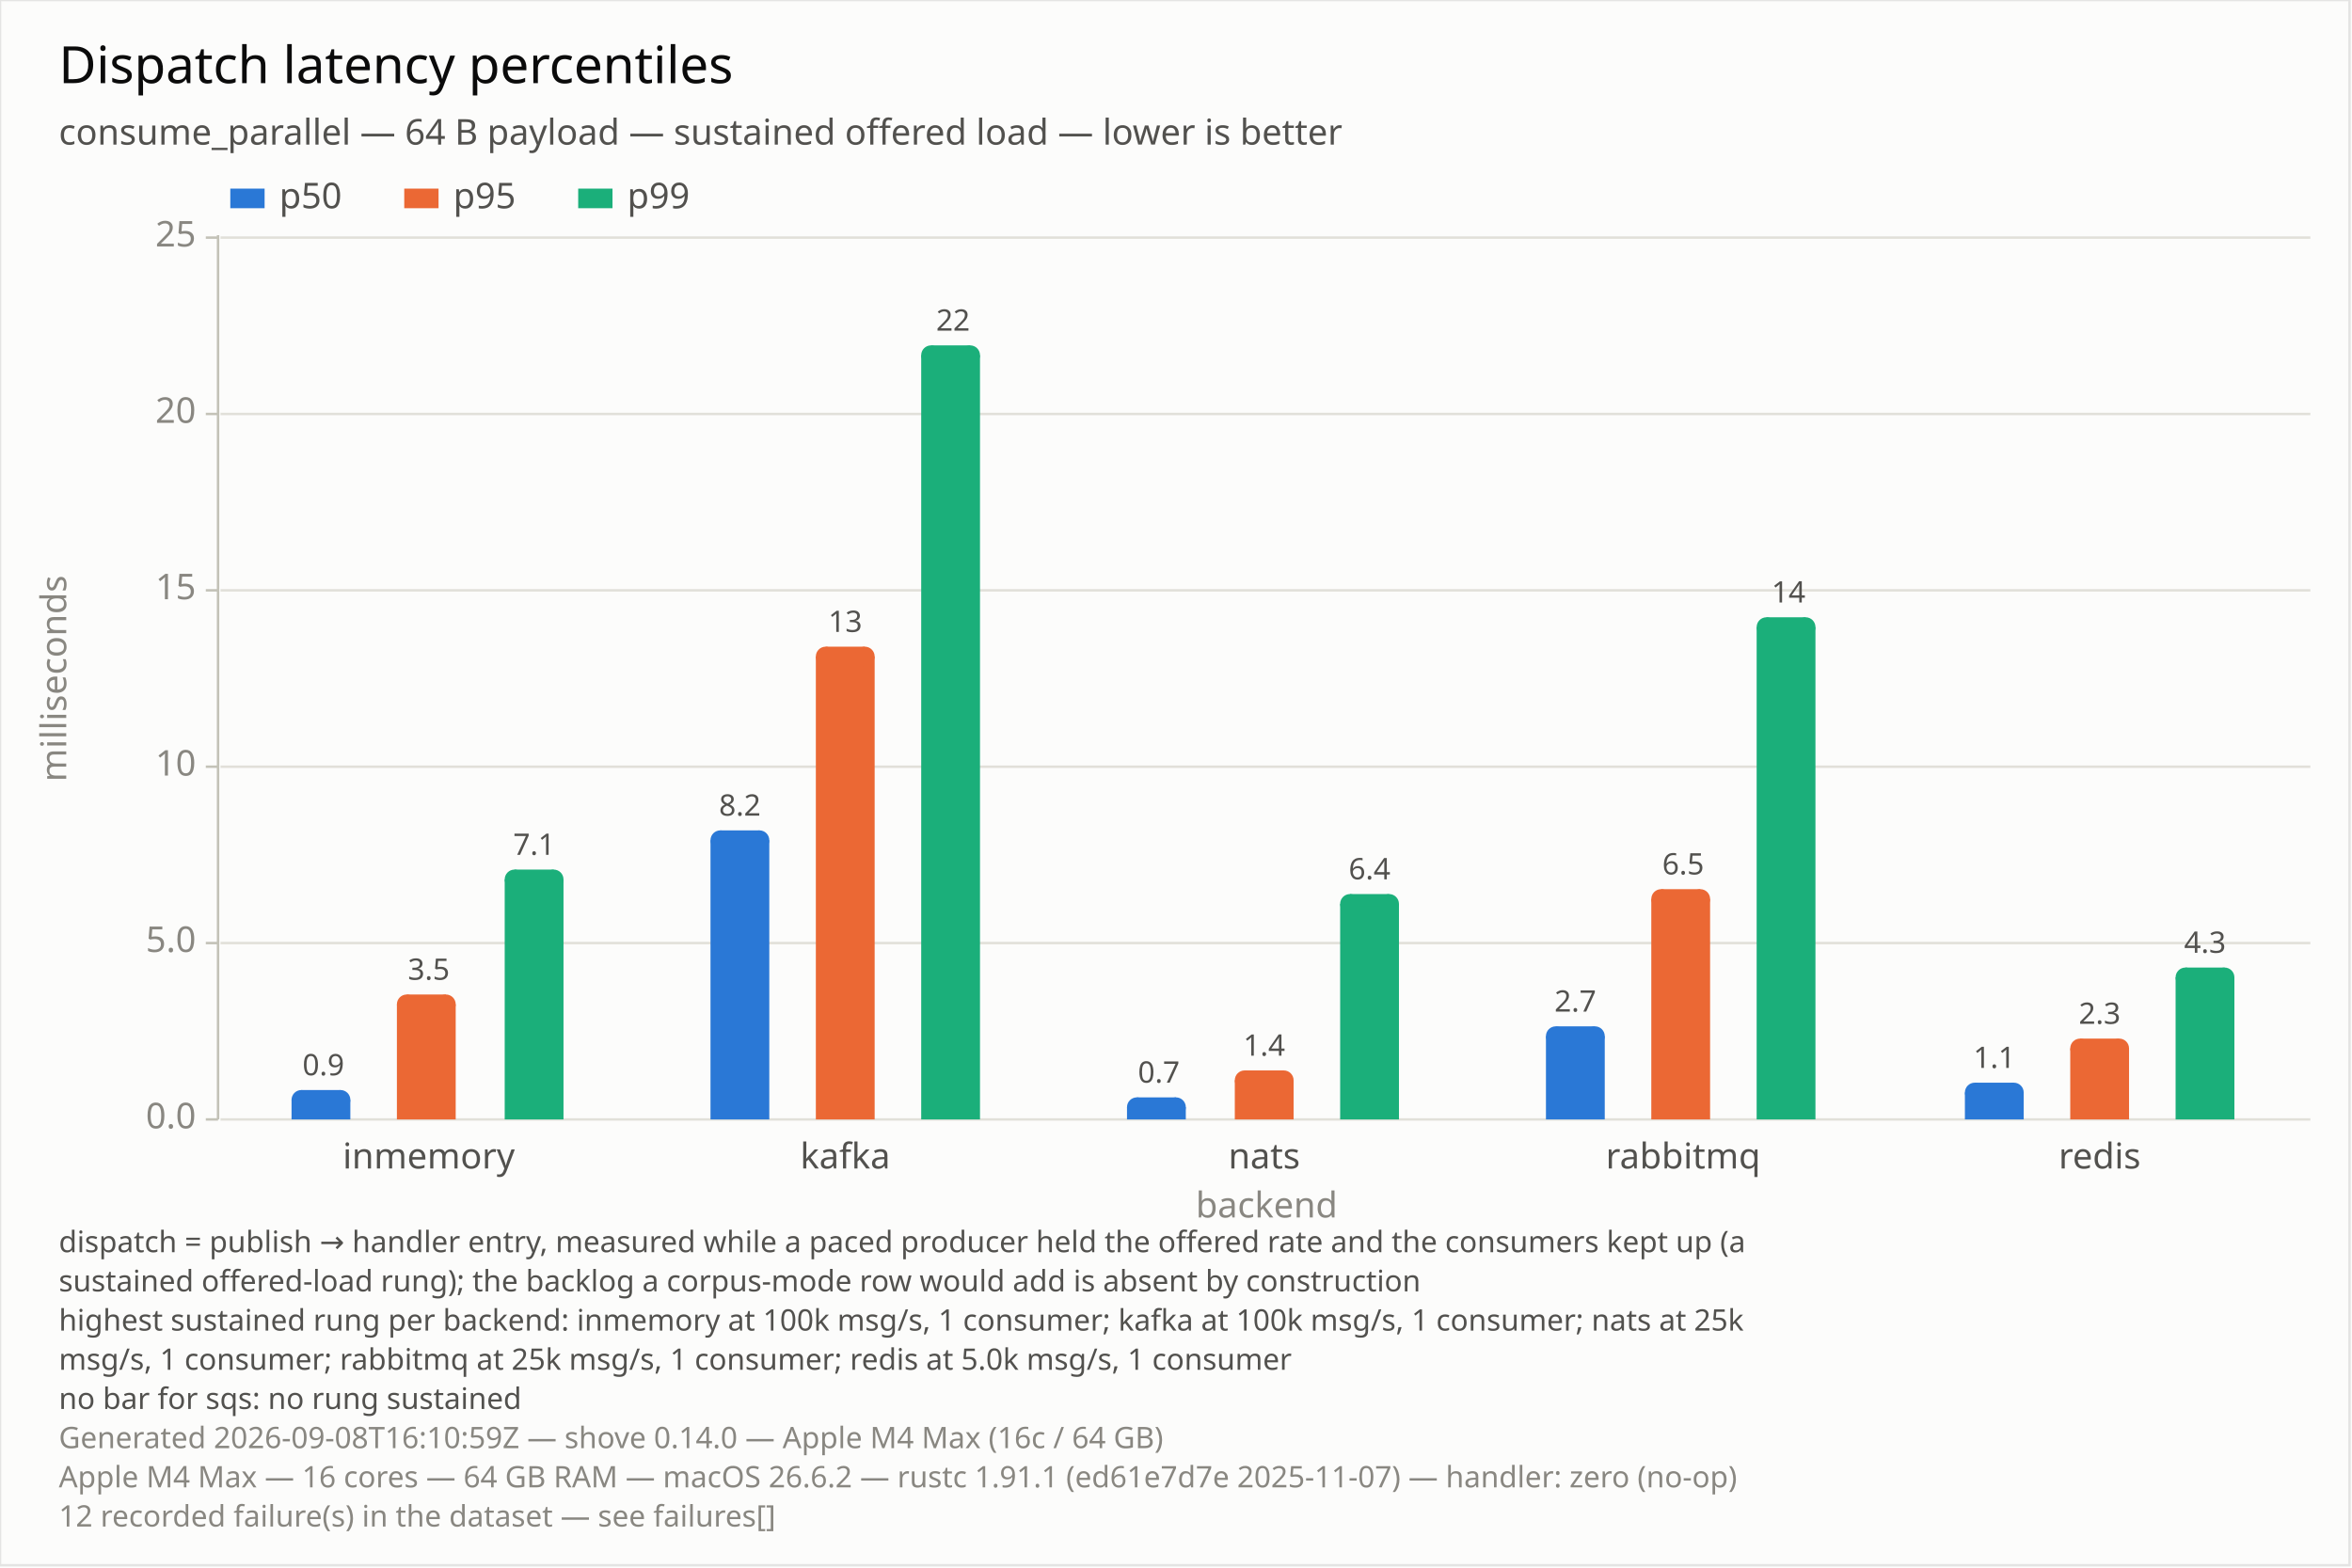
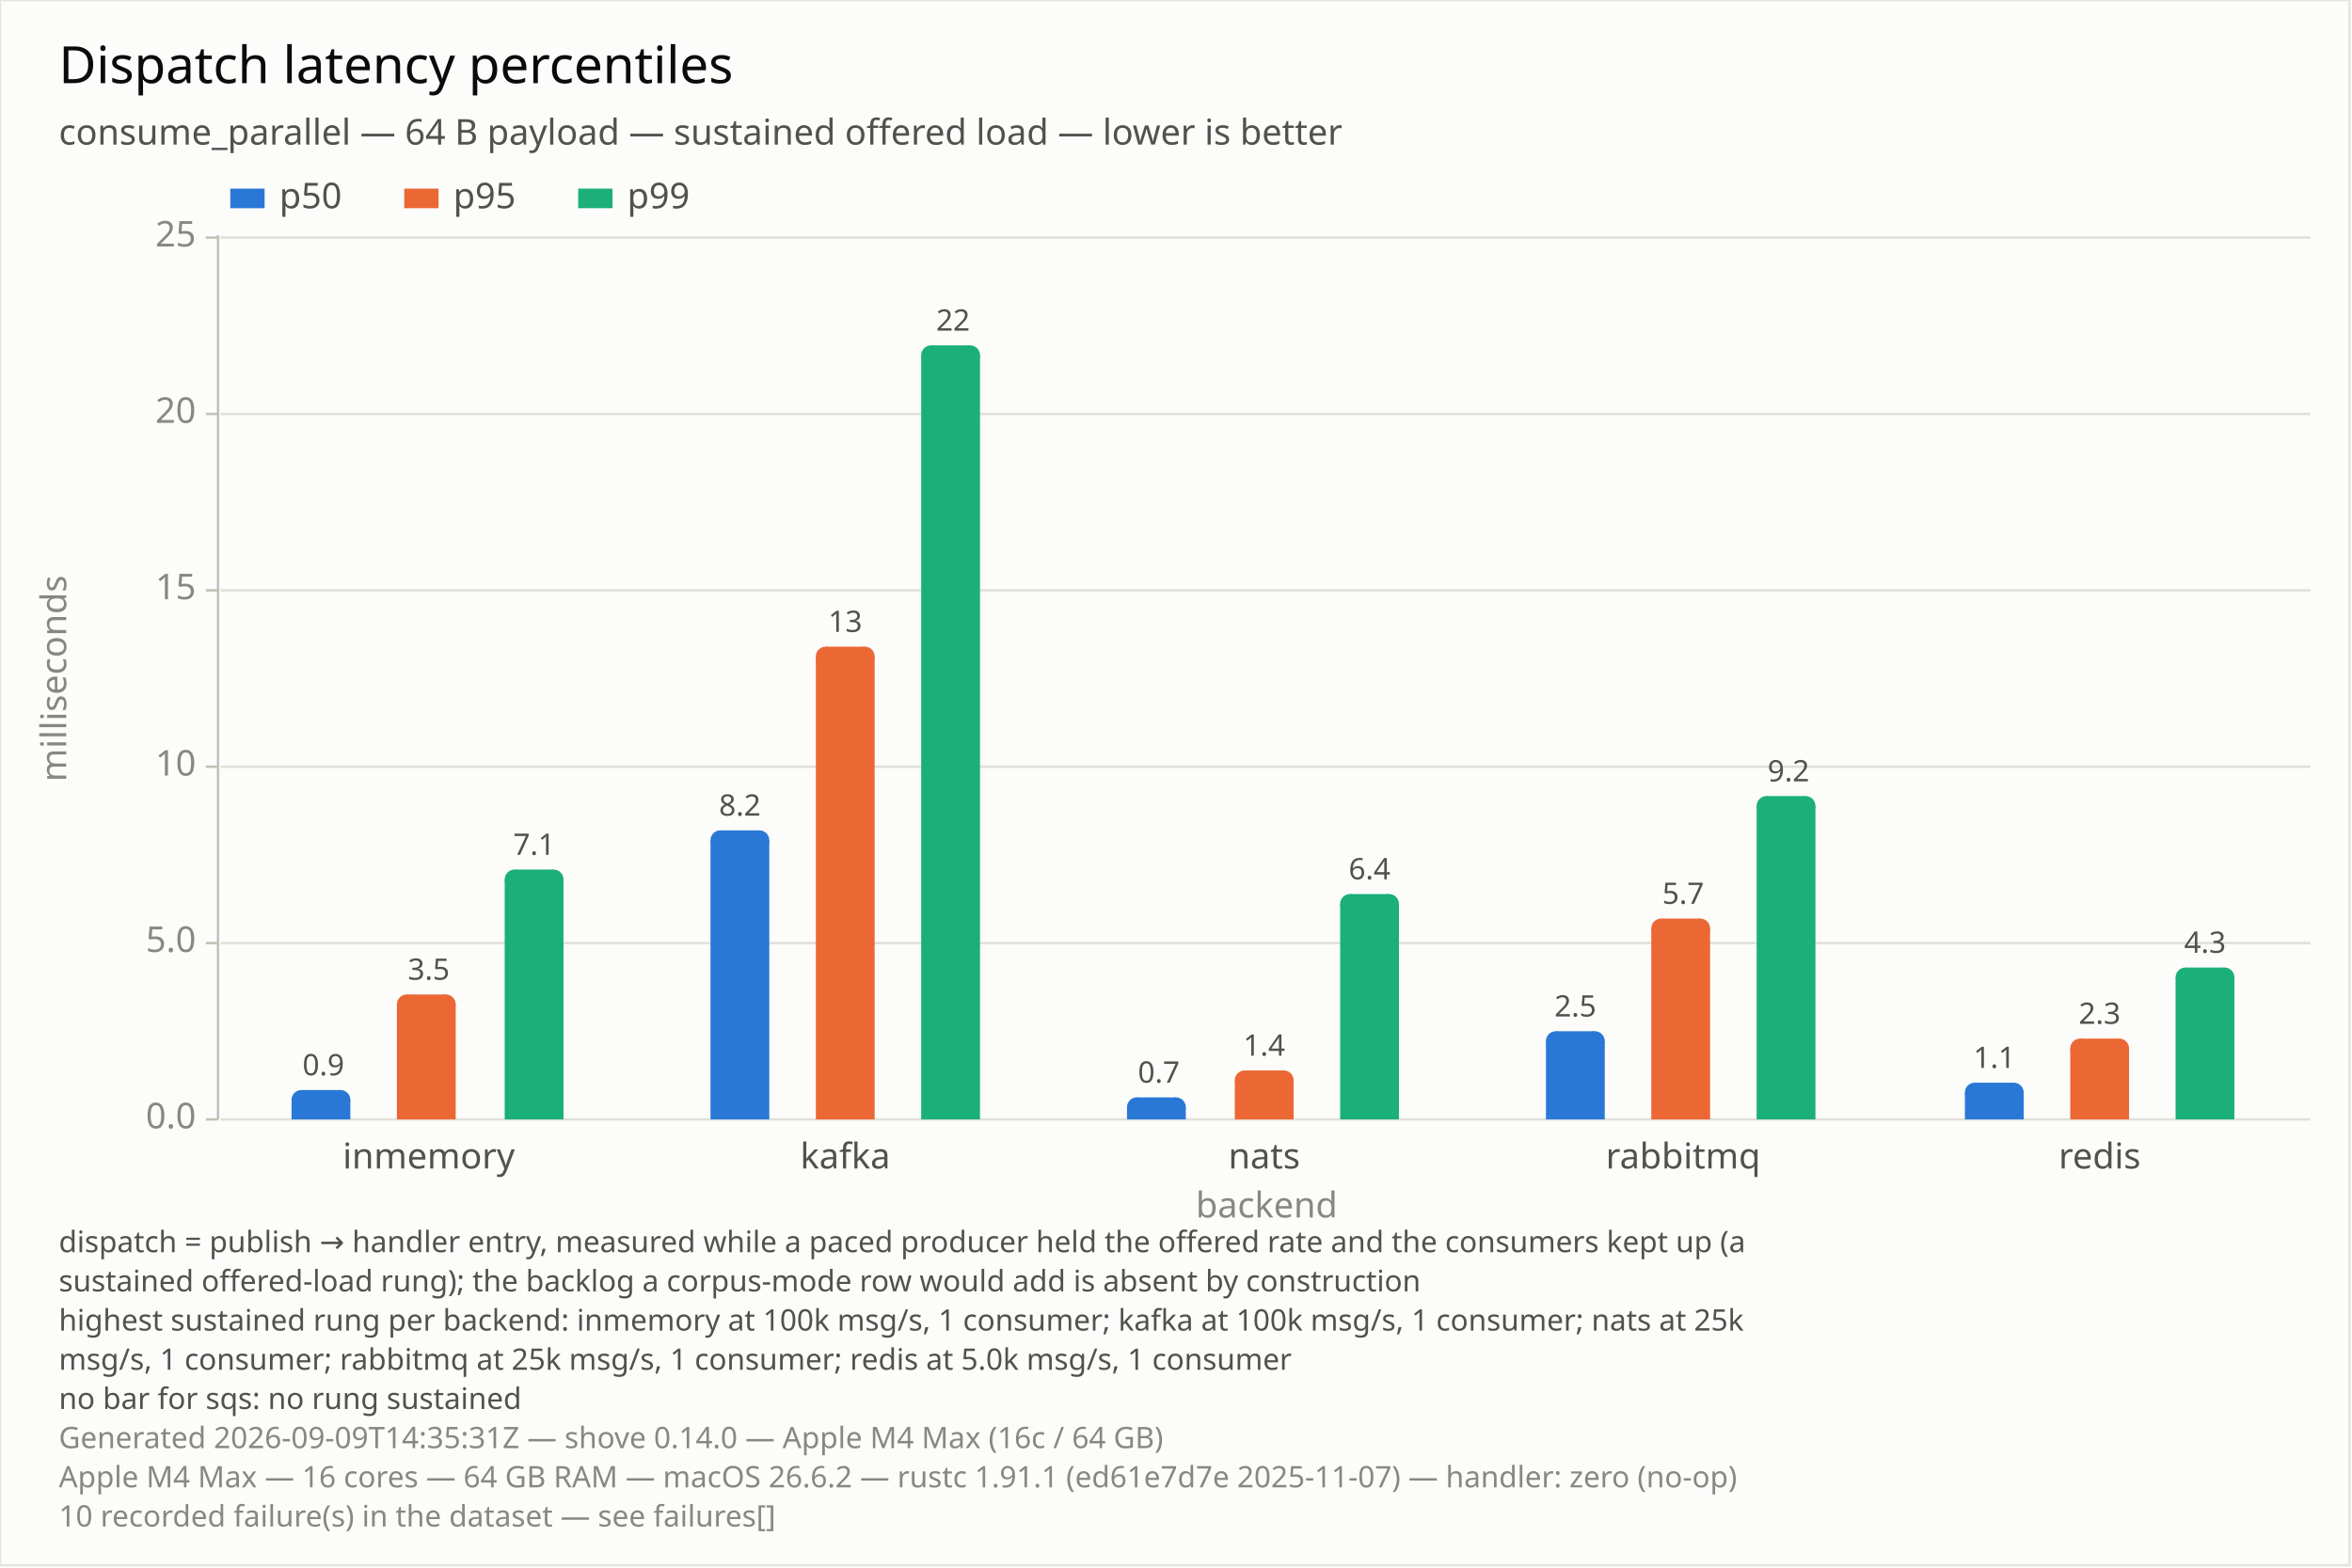
<svg xmlns="http://www.w3.org/2000/svg" width="960" height="640" viewBox="0 0 960 640">
  <rect x="0" y="0" width="960" height="640" opacity="1" fill="#FCFCFB" stroke="none" />
  <rect x="0" y="0" width="959" height="639" opacity="0.1" fill="none" stroke="#0B0B0B" />
  <text x="24" y="18" dy="0.76em" text-anchor="start" font-family="sans-serif" font-size="20.968" opacity="1" fill="#0B0B0B">
Dispatch latency percentiles
</text>
  <text x="24" y="48" dy="0.76em" text-anchor="start" font-family="sans-serif" font-size="14.516" opacity="1" fill="#52514E">
consume_parallel — 64 B payload — sustained offered load — lower is better
</text>
  <text x="24" y="502" dy="0.76em" text-anchor="start" font-family="sans-serif" font-size="12.097" opacity="1" fill="#52514E">
dispatch = publish → handler entry, measured while a paced producer held the offered rate and the consumers kept up (a
</text>
  <text x="24" y="518" dy="0.76em" text-anchor="start" font-family="sans-serif" font-size="12.097" opacity="1" fill="#52514E">
sustained offered-load rung); the backlog a corpus-mode row would add is absent by construction
</text>
  <text x="24" y="534" dy="0.76em" text-anchor="start" font-family="sans-serif" font-size="12.097" opacity="1" fill="#52514E">
highest sustained rung per backend: inmemory at 100k msg/s, 1 consumer; kafka at 100k msg/s, 1 consumer; nats at 25k
</text>
  <text x="24" y="550" dy="0.76em" text-anchor="start" font-family="sans-serif" font-size="12.097" opacity="1" fill="#52514E">
msg/s, 1 consumer; rabbitmq at 25k msg/s, 1 consumer; redis at 5.0k msg/s, 1 consumer
</text>
  <text x="24" y="566" dy="0.76em" text-anchor="start" font-family="sans-serif" font-size="12.097" opacity="1" fill="#52514E">
no bar for sqs: no rung sustained
</text>
  <text x="24" y="582" dy="0.76em" text-anchor="start" font-family="sans-serif" font-size="12.097" opacity="1" fill="#898781">
- Generated 2026-09-08T16:10:59Z — shove 0.14.0 — Apple M4 Max (16c / 64 GB)
+ Generated 2026-09-09T14:35:31Z — shove 0.14.0 — Apple M4 Max (16c / 64 GB)
</text>
  <text x="24" y="598" dy="0.76em" text-anchor="start" font-family="sans-serif" font-size="12.097" opacity="1" fill="#898781">
Apple M4 Max — 16 cores — 64 GB RAM — macOS 26.6.2 — rustc 1.91.1 (ed61e7d7e 2025-11-07) — handler: zero (no-op)
</text>
  <text x="24" y="614" dy="0.76em" text-anchor="start" font-family="sans-serif" font-size="12.097" opacity="1" fill="#898781">
- 12 recorded failure(s) in the dataset — see failures[]
+ 10 recorded failure(s) in the dataset — see failures[]
</text>
  <text x="16" y="277" dy="0.76em" text-anchor="middle" font-family="sans-serif" font-size="14.516" opacity="1" fill="#898781" transform="rotate(270, 16, 277)">
milliseconds
</text>
  <line opacity="1" stroke="#E1E0D9" stroke-width="1" x1="90" y1="457" x2="943" y2="457" />
  <line opacity="1" stroke="#E1E0D9" stroke-width="1" x1="90" y1="385" x2="943" y2="385" />
  <line opacity="1" stroke="#E1E0D9" stroke-width="1" x1="90" y1="313" x2="943" y2="313" />
  <line opacity="1" stroke="#E1E0D9" stroke-width="1" x1="90" y1="241" x2="943" y2="241" />
  <line opacity="1" stroke="#E1E0D9" stroke-width="1" x1="90" y1="169" x2="943" y2="169" />
  <line opacity="1" stroke="#E1E0D9" stroke-width="1" x1="90" y1="97" x2="943" y2="97" />
  <polyline fill="none" opacity="1" stroke="#C3C2B7" stroke-width="1" points="89,96 89,457 " />
  <text x="80" y="457" dy="0.5ex" text-anchor="end" font-family="sans-serif" font-size="14.516" opacity="1" fill="#898781">
0.0
</text>
  <polyline fill="none" opacity="1" stroke="#C3C2B7" stroke-width="1" points="84,457 89,457 " />
  <text x="80" y="385" dy="0.5ex" text-anchor="end" font-family="sans-serif" font-size="14.516" opacity="1" fill="#898781">
5.0
</text>
  <polyline fill="none" opacity="1" stroke="#C3C2B7" stroke-width="1" points="84,385 89,385 " />
  <text x="80" y="313" dy="0.5ex" text-anchor="end" font-family="sans-serif" font-size="14.516" opacity="1" fill="#898781">
10
</text>
  <polyline fill="none" opacity="1" stroke="#C3C2B7" stroke-width="1" points="84,313 89,313 " />
  <text x="80" y="241" dy="0.5ex" text-anchor="end" font-family="sans-serif" font-size="14.516" opacity="1" fill="#898781">
15
</text>
  <polyline fill="none" opacity="1" stroke="#C3C2B7" stroke-width="1" points="84,241 89,241 " />
  <text x="80" y="169" dy="0.5ex" text-anchor="end" font-family="sans-serif" font-size="14.516" opacity="1" fill="#898781">
20
</text>
  <polyline fill="none" opacity="1" stroke="#C3C2B7" stroke-width="1" points="84,169 89,169 " />
  <text x="80" y="97" dy="0.5ex" text-anchor="end" font-family="sans-serif" font-size="14.516" opacity="1" fill="#898781">
25
</text>
  <polyline fill="none" opacity="1" stroke="#C3C2B7" stroke-width="1" points="84,97 89,97 " />
  <rect x="119" y="449" width="24" height="8" opacity="1" fill="#2A78D6" stroke="none" />
  <rect x="123" y="445" width="16" height="5" opacity="1" fill="#2A78D6" stroke="none" />
  <circle cx="123" cy="449" r="4" opacity="1" fill="#2A78D6" stroke="none" stroke-width="0" />
  <circle cx="139" cy="449" r="4" opacity="1" fill="#2A78D6" stroke="none" stroke-width="0" />
  <text x="132" y="442" dy="-0.5ex" text-anchor="middle" font-family="sans-serif" font-size="12.097" opacity="1" fill="#52514E">
0.9
</text>
  <rect x="162" y="410" width="24" height="47" opacity="1" fill="#EB6834" stroke="none" />
  <rect x="166" y="406" width="16" height="5" opacity="1" fill="#EB6834" stroke="none" />
  <circle cx="166" cy="410" r="4" opacity="1" fill="#EB6834" stroke="none" stroke-width="0" />
  <circle cx="182" cy="410" r="4" opacity="1" fill="#EB6834" stroke="none" stroke-width="0" />
  <text x="175" y="403" dy="-0.5ex" text-anchor="middle" font-family="sans-serif" font-size="12.097" opacity="1" fill="#52514E">
3.5
</text>
  <rect x="206" y="359" width="24" height="98" opacity="1" fill="#1BAF7A" stroke="none" />
  <rect x="210" y="355" width="16" height="5" opacity="1" fill="#1BAF7A" stroke="none" />
  <circle cx="210" cy="359" r="4" opacity="1" fill="#1BAF7A" stroke="none" stroke-width="0" />
  <circle cx="226" cy="359" r="4" opacity="1" fill="#1BAF7A" stroke="none" stroke-width="0" />
  <text x="218" y="352" dy="-0.5ex" text-anchor="middle" font-family="sans-serif" font-size="12.097" opacity="1" fill="#52514E">
7.1
</text>
  <rect x="290" y="343" width="24" height="114" opacity="1" fill="#2A78D6" stroke="none" />
  <rect x="294" y="339" width="16" height="5" opacity="1" fill="#2A78D6" stroke="none" />
  <circle cx="294" cy="343" r="4" opacity="1" fill="#2A78D6" stroke="none" stroke-width="0" />
  <circle cx="310" cy="343" r="4" opacity="1" fill="#2A78D6" stroke="none" stroke-width="0" />
  <text x="302" y="336" dy="-0.5ex" text-anchor="middle" font-family="sans-serif" font-size="12.097" opacity="1" fill="#52514E">
8.2
</text>
  <rect x="333" y="268" width="24" height="189" opacity="1" fill="#EB6834" stroke="none" />
  <rect x="337" y="264" width="16" height="5" opacity="1" fill="#EB6834" stroke="none" />
  <circle cx="337" cy="268" r="4" opacity="1" fill="#EB6834" stroke="none" stroke-width="0" />
  <circle cx="353" cy="268" r="4" opacity="1" fill="#EB6834" stroke="none" stroke-width="0" />
  <text x="345" y="261" dy="-0.5ex" text-anchor="middle" font-family="sans-serif" font-size="12.097" opacity="1" fill="#52514E">
13
</text>
  <rect x="376" y="145" width="24" height="312" opacity="1" fill="#1BAF7A" stroke="none" />
  <rect x="380" y="141" width="16" height="5" opacity="1" fill="#1BAF7A" stroke="none" />
  <circle cx="380" cy="145" r="4" opacity="1" fill="#1BAF7A" stroke="none" stroke-width="0" />
  <circle cx="396" cy="145" r="4" opacity="1" fill="#1BAF7A" stroke="none" stroke-width="0" />
  <text x="389" y="138" dy="-0.5ex" text-anchor="middle" font-family="sans-serif" font-size="12.097" opacity="1" fill="#52514E">
22
</text>
  <rect x="460" y="452" width="24" height="5" opacity="1" fill="#2A78D6" stroke="none" />
  <rect x="464" y="448" width="16" height="5" opacity="1" fill="#2A78D6" stroke="none" />
  <circle cx="464" cy="452" r="4" opacity="1" fill="#2A78D6" stroke="none" stroke-width="0" />
  <circle cx="480" cy="452" r="4" opacity="1" fill="#2A78D6" stroke="none" stroke-width="0" />
  <text x="473" y="445" dy="-0.5ex" text-anchor="middle" font-family="sans-serif" font-size="12.097" opacity="1" fill="#52514E">
0.7
</text>
  <rect x="504" y="441" width="24" height="16" opacity="1" fill="#EB6834" stroke="none" />
  <rect x="508" y="437" width="16" height="5" opacity="1" fill="#EB6834" stroke="none" />
  <circle cx="508" cy="441" r="4" opacity="1" fill="#EB6834" stroke="none" stroke-width="0" />
  <circle cx="524" cy="441" r="4" opacity="1" fill="#EB6834" stroke="none" stroke-width="0" />
  <text x="516" y="434" dy="-0.5ex" text-anchor="middle" font-family="sans-serif" font-size="12.097" opacity="1" fill="#52514E">
1.4
</text>
  <rect x="547" y="369" width="24" height="88" opacity="1" fill="#1BAF7A" stroke="none" />
  <rect x="551" y="365" width="16" height="5" opacity="1" fill="#1BAF7A" stroke="none" />
  <circle cx="551" cy="369" r="4" opacity="1" fill="#1BAF7A" stroke="none" stroke-width="0" />
  <circle cx="567" cy="369" r="4" opacity="1" fill="#1BAF7A" stroke="none" stroke-width="0" />
  <text x="559" y="362" dy="-0.5ex" text-anchor="middle" font-family="sans-serif" font-size="12.097" opacity="1" fill="#52514E">
6.4
</text>
-   <rect x="631" y="423" width="24" height="34" opacity="1" fill="#2A78D6" stroke="none" />
-   <rect x="635" y="419" width="16" height="5" opacity="1" fill="#2A78D6" stroke="none" />
-   <circle cx="635" cy="423" r="4" opacity="1" fill="#2A78D6" stroke="none" stroke-width="0" />
-   <circle cx="651" cy="423" r="4" opacity="1" fill="#2A78D6" stroke="none" stroke-width="0" />
-   <text x="643" y="416" dy="-0.5ex" text-anchor="middle" font-family="sans-serif" font-size="12.097" opacity="1" fill="#52514E">
- 2.7
- </text>
-   <rect x="674" y="367" width="24" height="90" opacity="1" fill="#EB6834" stroke="none" />
-   <rect x="678" y="363" width="16" height="5" opacity="1" fill="#EB6834" stroke="none" />
-   <circle cx="678" cy="367" r="4" opacity="1" fill="#EB6834" stroke="none" stroke-width="0" />
-   <circle cx="694" cy="367" r="4" opacity="1" fill="#EB6834" stroke="none" stroke-width="0" />
-   <text x="687" y="360" dy="-0.5ex" text-anchor="middle" font-family="sans-serif" font-size="12.097" opacity="1" fill="#52514E">
- 6.5
- </text>
-   <rect x="717" y="256" width="24" height="201" opacity="1" fill="#1BAF7A" stroke="none" />
-   <rect x="721" y="252" width="16" height="5" opacity="1" fill="#1BAF7A" stroke="none" />
-   <circle cx="721" cy="256" r="4" opacity="1" fill="#1BAF7A" stroke="none" stroke-width="0" />
-   <circle cx="737" cy="256" r="4" opacity="1" fill="#1BAF7A" stroke="none" stroke-width="0" />
-   <text x="730" y="249" dy="-0.5ex" text-anchor="middle" font-family="sans-serif" font-size="12.097" opacity="1" fill="#52514E">
- 14
+   <rect x="631" y="425" width="24" height="32" opacity="1" fill="#2A78D6" stroke="none" />
+   <rect x="635" y="421" width="16" height="5" opacity="1" fill="#2A78D6" stroke="none" />
+   <circle cx="635" cy="425" r="4" opacity="1" fill="#2A78D6" stroke="none" stroke-width="0" />
+   <circle cx="651" cy="425" r="4" opacity="1" fill="#2A78D6" stroke="none" stroke-width="0" />
+   <text x="643" y="418" dy="-0.5ex" text-anchor="middle" font-family="sans-serif" font-size="12.097" opacity="1" fill="#52514E">
+ 2.5
+ </text>
+   <rect x="674" y="379" width="24" height="78" opacity="1" fill="#EB6834" stroke="none" />
+   <rect x="678" y="375" width="16" height="5" opacity="1" fill="#EB6834" stroke="none" />
+   <circle cx="678" cy="379" r="4" opacity="1" fill="#EB6834" stroke="none" stroke-width="0" />
+   <circle cx="694" cy="379" r="4" opacity="1" fill="#EB6834" stroke="none" stroke-width="0" />
+   <text x="687" y="372" dy="-0.5ex" text-anchor="middle" font-family="sans-serif" font-size="12.097" opacity="1" fill="#52514E">
+ 5.7
+ </text>
+   <rect x="717" y="329" width="24" height="128" opacity="1" fill="#1BAF7A" stroke="none" />
+   <rect x="721" y="325" width="16" height="5" opacity="1" fill="#1BAF7A" stroke="none" />
+   <circle cx="721" cy="329" r="4" opacity="1" fill="#1BAF7A" stroke="none" stroke-width="0" />
+   <circle cx="737" cy="329" r="4" opacity="1" fill="#1BAF7A" stroke="none" stroke-width="0" />
+   <text x="730" y="322" dy="-0.5ex" text-anchor="middle" font-family="sans-serif" font-size="12.097" opacity="1" fill="#52514E">
+ 9.2
</text>
  <rect x="802" y="446" width="24" height="11" opacity="1" fill="#2A78D6" stroke="none" />
  <rect x="806" y="442" width="16" height="5" opacity="1" fill="#2A78D6" stroke="none" />
  <circle cx="806" cy="446" r="4" opacity="1" fill="#2A78D6" stroke="none" stroke-width="0" />
  <circle cx="822" cy="446" r="4" opacity="1" fill="#2A78D6" stroke="none" stroke-width="0" />
  <text x="814" y="439" dy="-0.5ex" text-anchor="middle" font-family="sans-serif" font-size="12.097" opacity="1" fill="#52514E">
1.1
</text>
  <rect x="845" y="428" width="24" height="29" opacity="1" fill="#EB6834" stroke="none" />
  <rect x="849" y="424" width="16" height="5" opacity="1" fill="#EB6834" stroke="none" />
  <circle cx="849" cy="428" r="4" opacity="1" fill="#EB6834" stroke="none" stroke-width="0" />
  <circle cx="865" cy="428" r="4" opacity="1" fill="#EB6834" stroke="none" stroke-width="0" />
  <text x="857" y="421" dy="-0.5ex" text-anchor="middle" font-family="sans-serif" font-size="12.097" opacity="1" fill="#52514E">
2.3
</text>
  <rect x="888" y="399" width="24" height="58" opacity="1" fill="#1BAF7A" stroke="none" />
  <rect x="892" y="395" width="16" height="5" opacity="1" fill="#1BAF7A" stroke="none" />
  <circle cx="892" cy="399" r="4" opacity="1" fill="#1BAF7A" stroke="none" stroke-width="0" />
  <circle cx="908" cy="399" r="4" opacity="1" fill="#1BAF7A" stroke="none" stroke-width="0" />
  <text x="900" y="392" dy="-0.5ex" text-anchor="middle" font-family="sans-serif" font-size="12.097" opacity="1" fill="#52514E">
4.3
</text>
  <text x="175" y="466" dy="0.76em" text-anchor="middle" font-family="sans-serif" font-size="14.516" opacity="1" fill="#52514E">
inmemory
</text>
  <text x="345" y="466" dy="0.76em" text-anchor="middle" font-family="sans-serif" font-size="14.516" opacity="1" fill="#52514E">
kafka
</text>
  <text x="516" y="466" dy="0.76em" text-anchor="middle" font-family="sans-serif" font-size="14.516" opacity="1" fill="#52514E">
nats
</text>
  <text x="687" y="466" dy="0.76em" text-anchor="middle" font-family="sans-serif" font-size="14.516" opacity="1" fill="#52514E">
rabbitmq
</text>
  <text x="857" y="466" dy="0.76em" text-anchor="middle" font-family="sans-serif" font-size="14.516" opacity="1" fill="#52514E">
redis
</text>
  <text x="517" y="486" dy="0.76em" text-anchor="middle" font-family="sans-serif" font-size="14.516" opacity="1" fill="#898781">
backend
</text>
  <rect x="94" y="77" width="14" height="8" opacity="1" fill="#2A78D6" stroke="none" />
  <text x="114" y="74" dy="0.76em" text-anchor="start" font-family="sans-serif" font-size="14.516" opacity="1" fill="#52514E">
p50
</text>
  <rect x="165" y="77" width="14" height="8" opacity="1" fill="#EB6834" stroke="none" />
  <text x="185" y="74" dy="0.76em" text-anchor="start" font-family="sans-serif" font-size="14.516" opacity="1" fill="#52514E">
p95
</text>
  <rect x="236" y="77" width="14" height="8" opacity="1" fill="#1BAF7A" stroke="none" />
  <text x="256" y="74" dy="0.76em" text-anchor="start" font-family="sans-serif" font-size="14.516" opacity="1" fill="#52514E">
p99
</text>
</svg>
